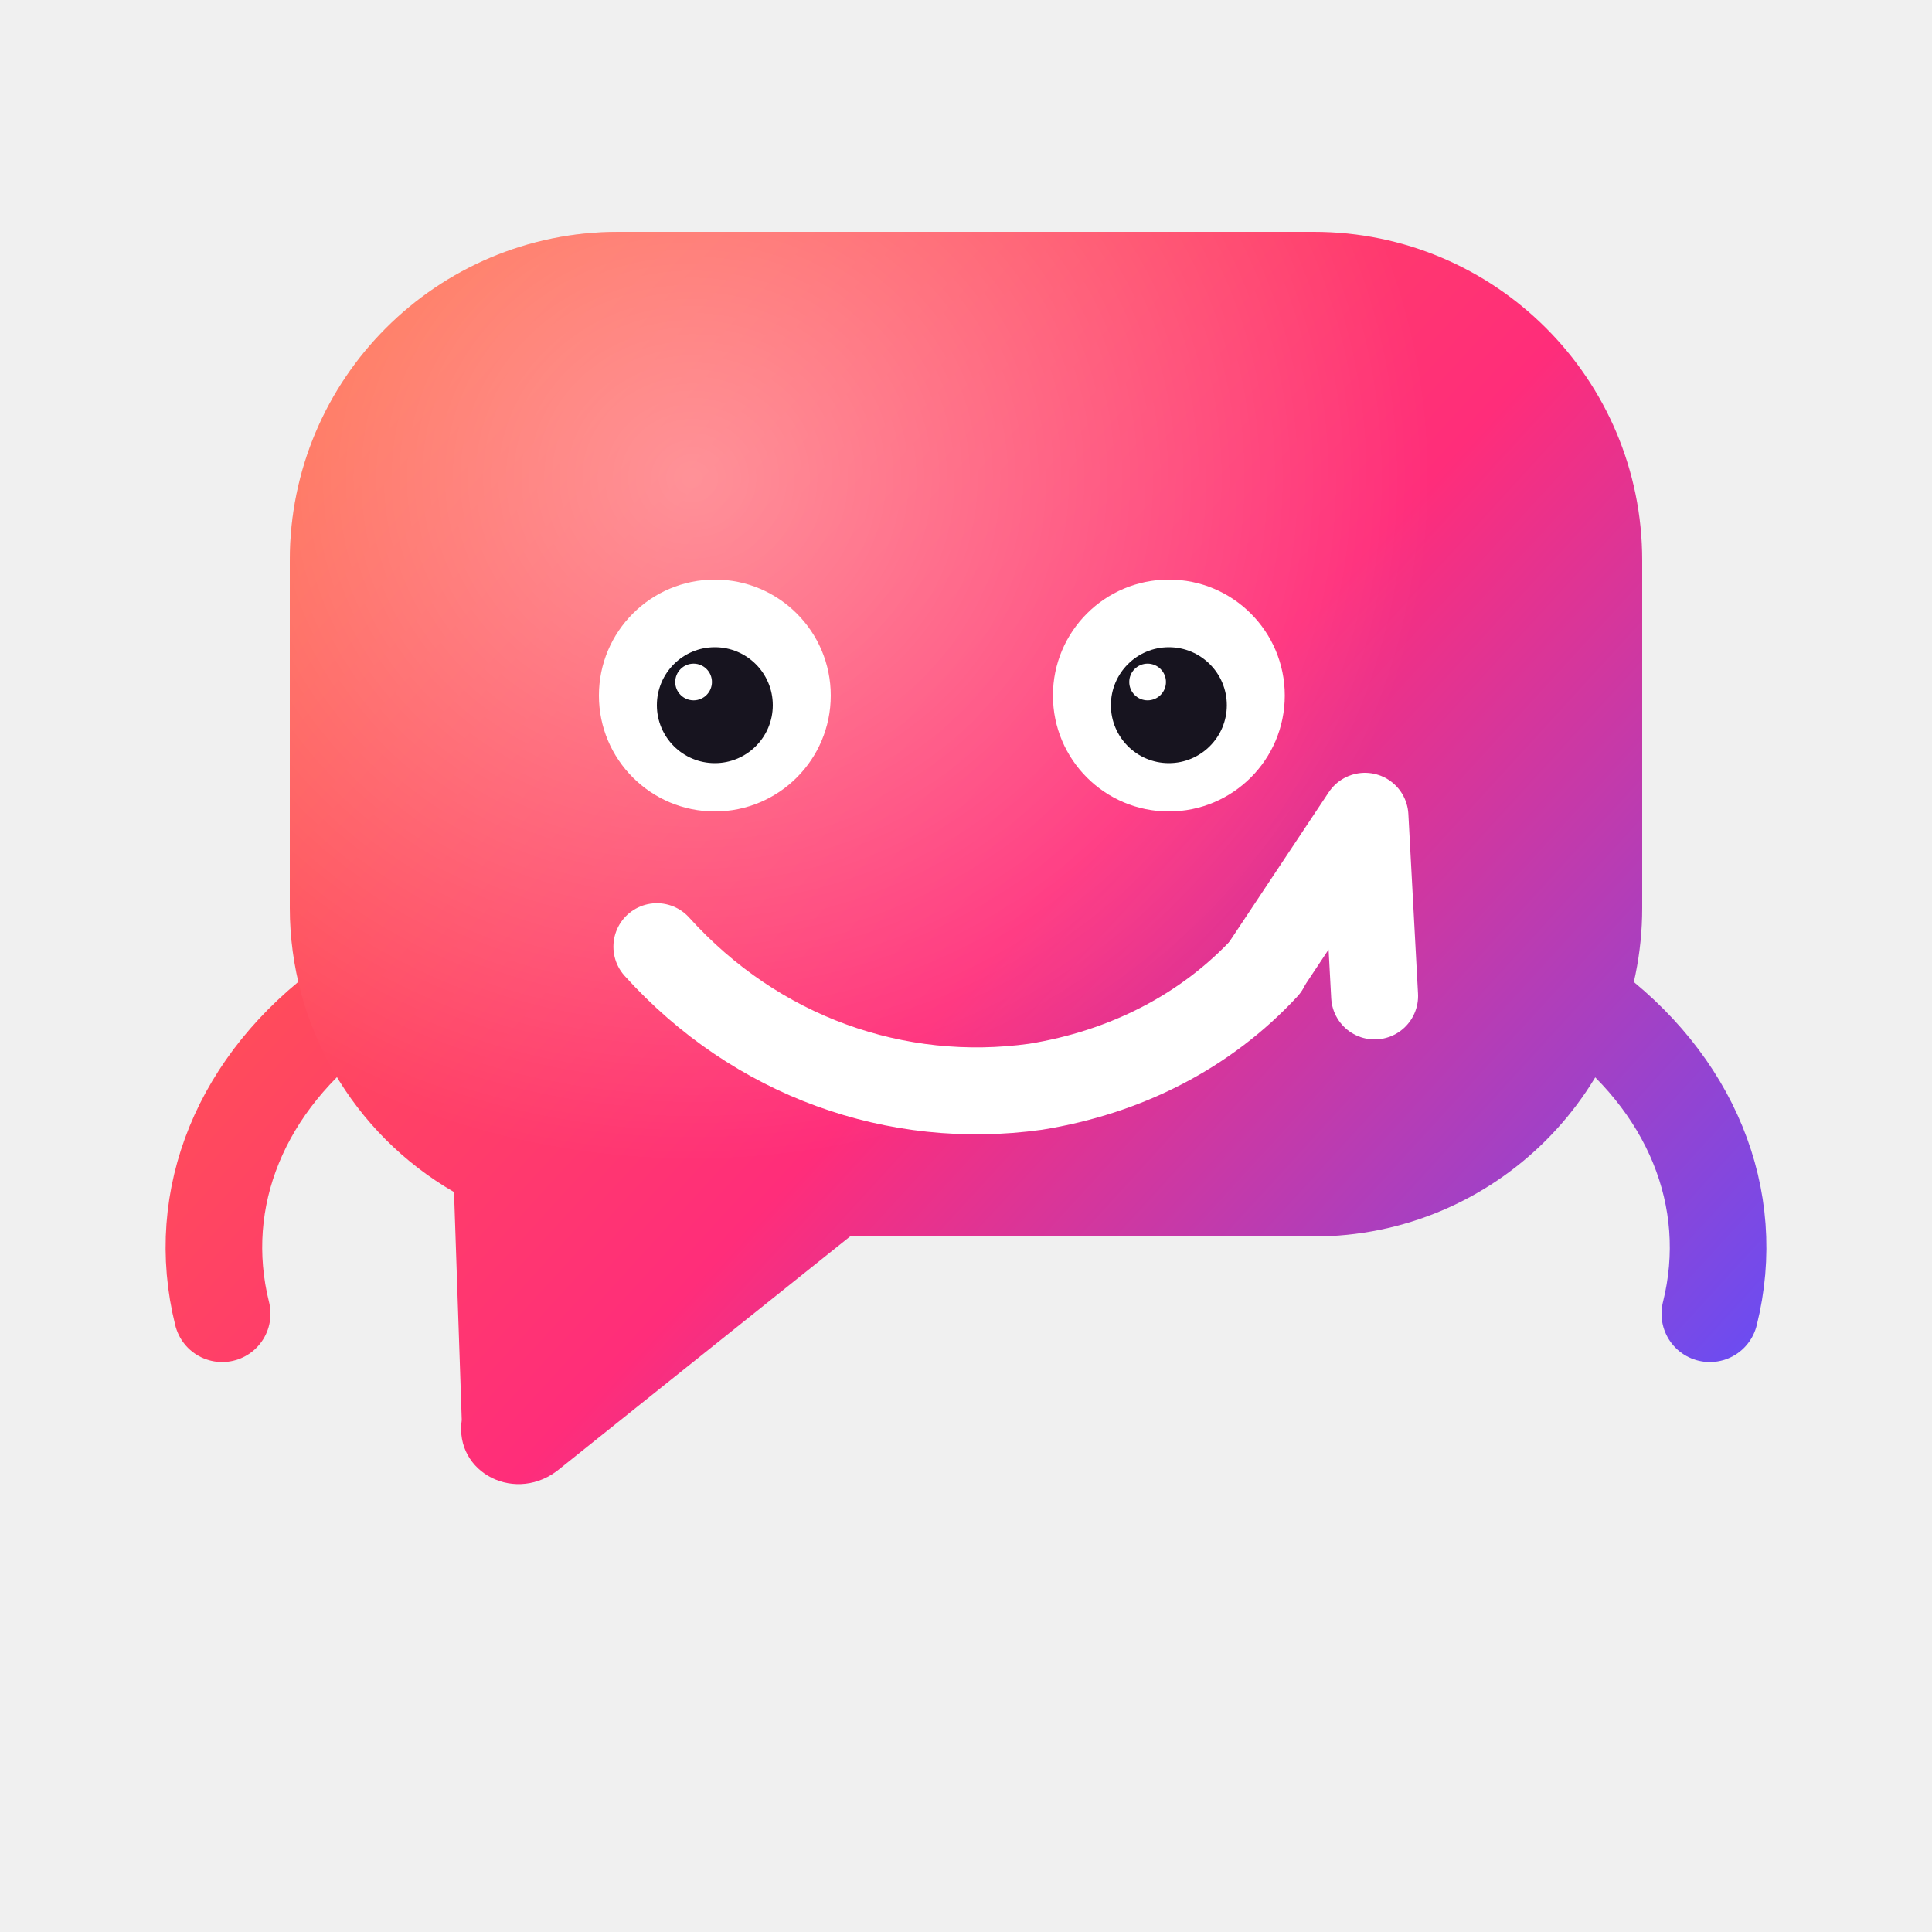
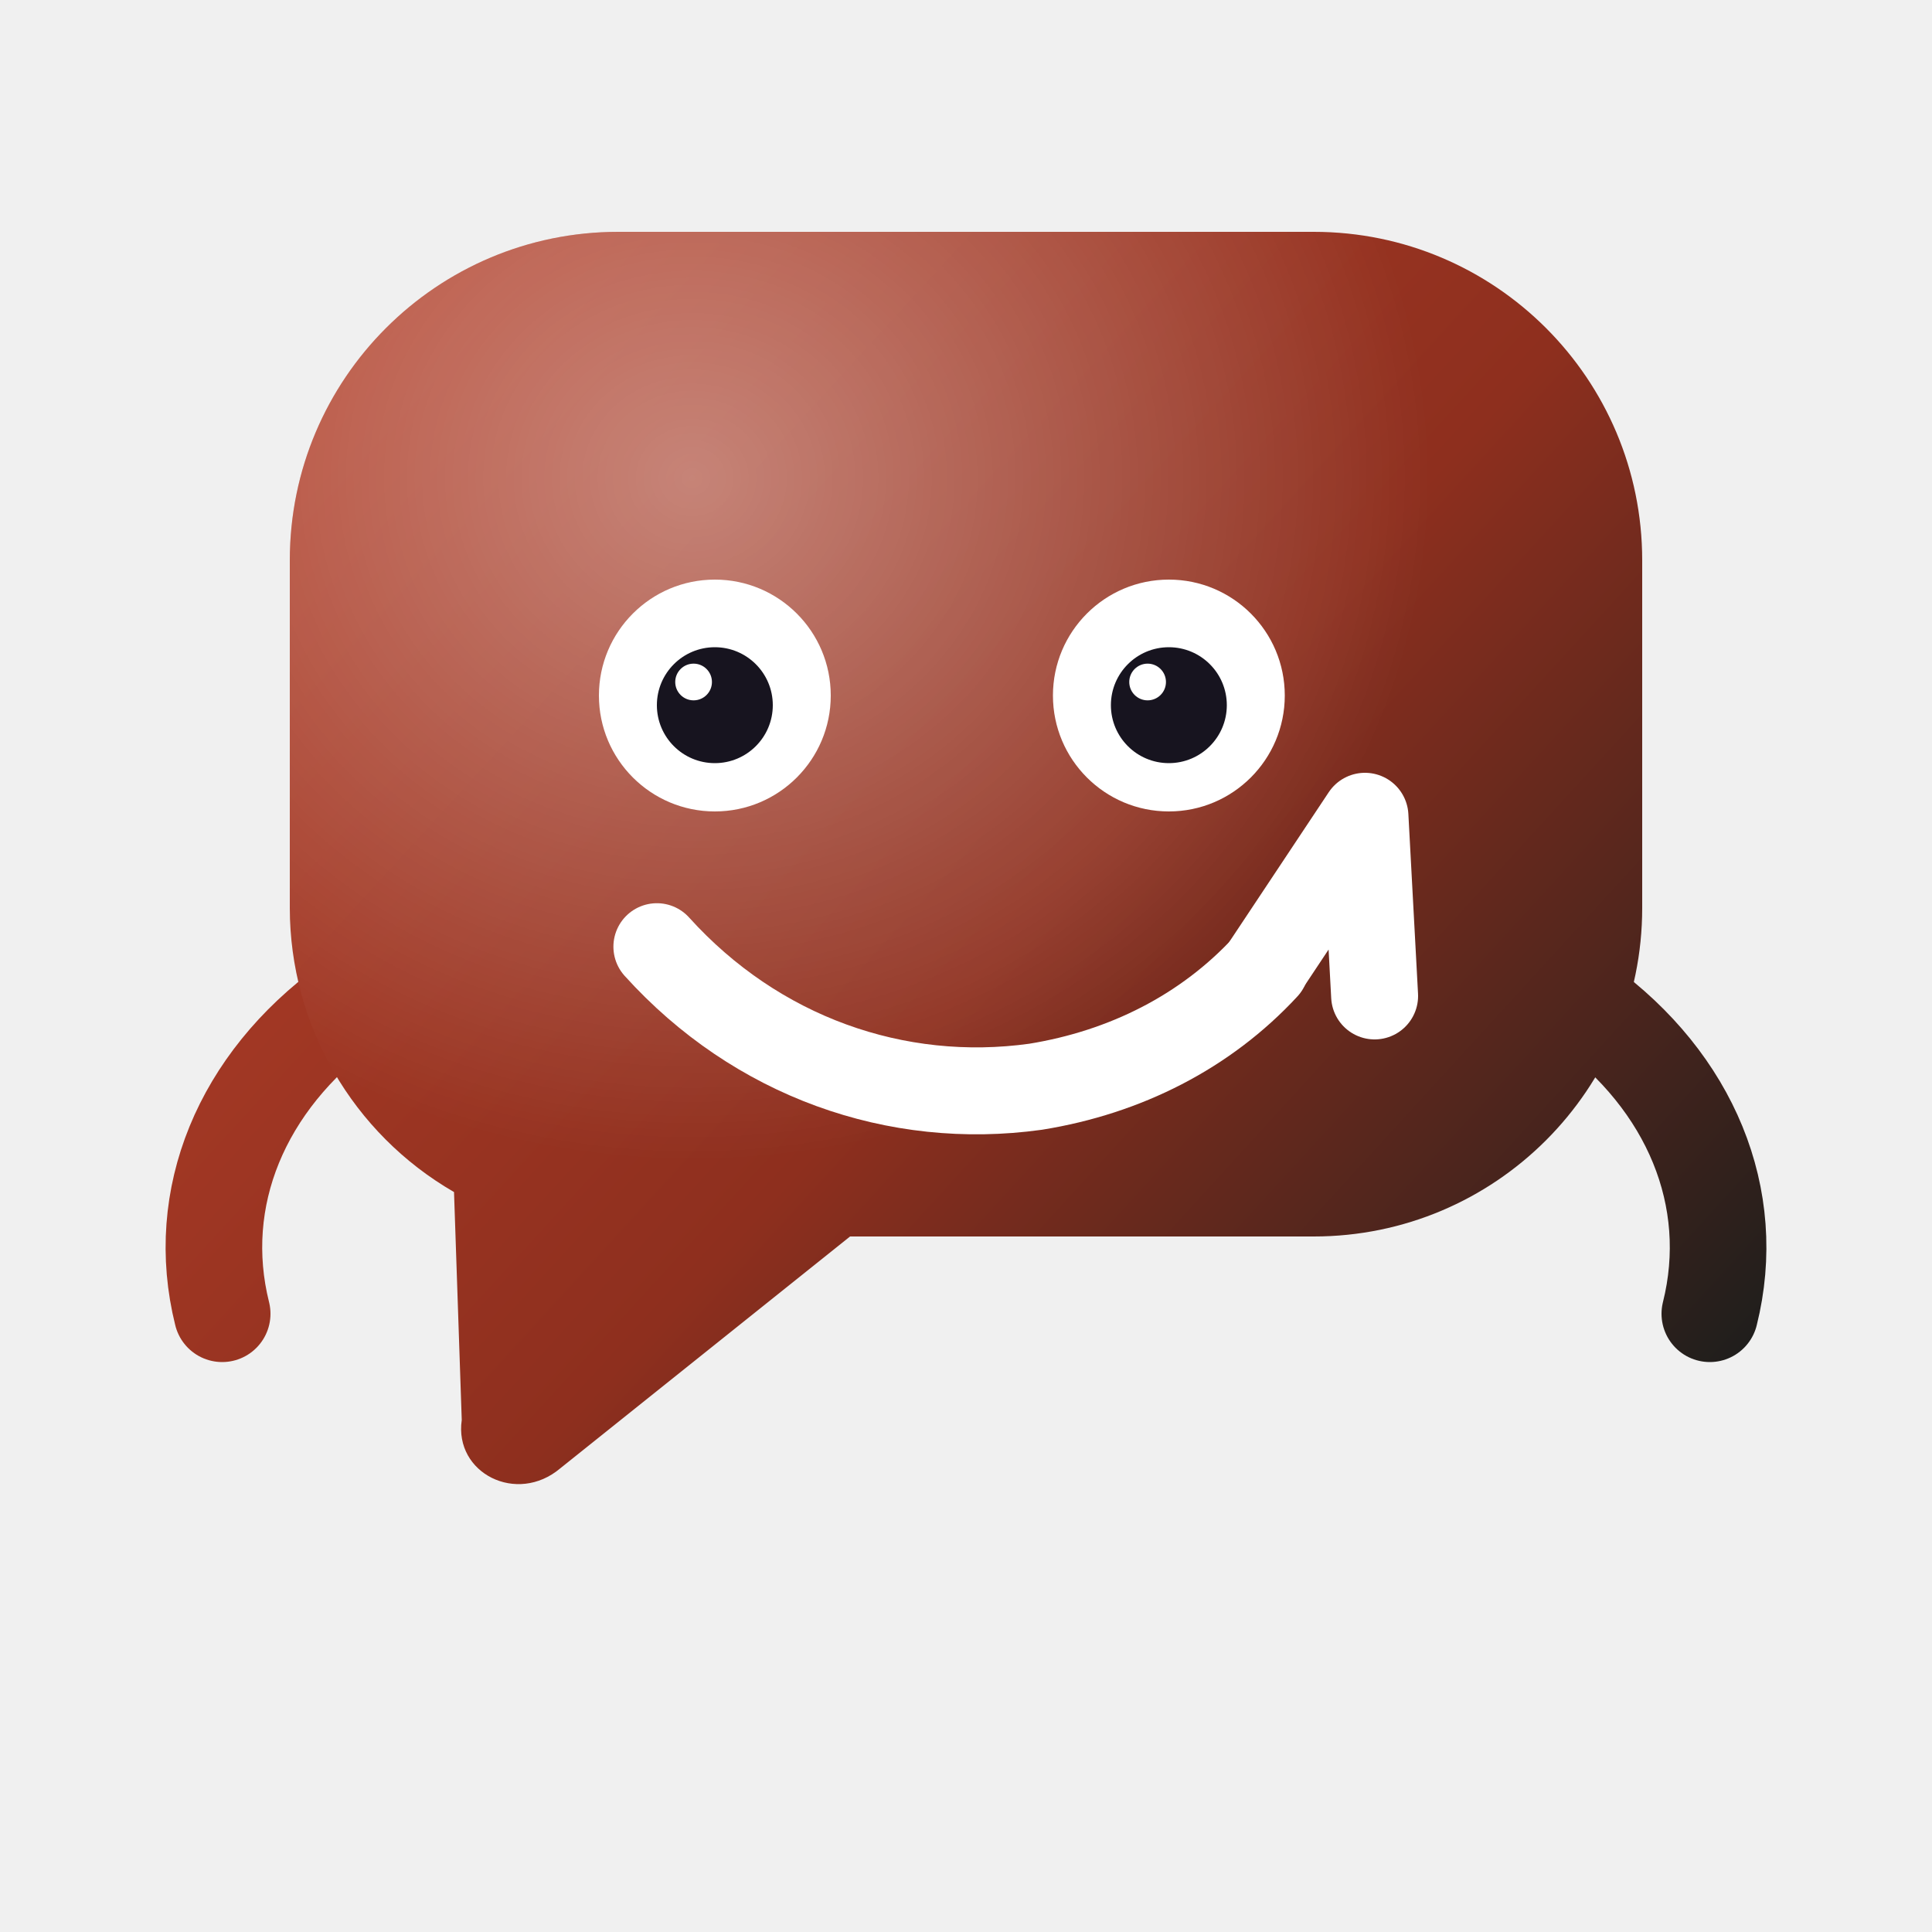
<svg xmlns="http://www.w3.org/2000/svg" xmlns:xlink="http://www.w3.org/1999/xlink" viewBox="0 0 200 200" width="200" height="200" aria-hidden="true">
  <symbol id="idle" viewBox="0 0 200 200">
    <defs>
      <linearGradient id="g-idle" gradientUnits="userSpaceOnUse" x1="30" y1="24" x2="170" y2="152">
-         <stop offset="0" stop-color="#FF6A3D" />
-         <stop offset=".55" stop-color="#FF2D7A" />
-         <stop offset="1" stop-color="#6C4CF1" />
+         <stop offset="0" stop-color="#B5402A" />
+         <stop offset=".55" stop-color="#8E2F1E" />
+         <stop offset="1" stop-color="#1F1E1C" />
      </linearGradient>
      <radialGradient id="s-idle" cx=".3" cy=".2" r=".9">
        <stop offset="0" stop-color="#fff" stop-opacity=".38" />
        <stop offset=".6" stop-color="#fff" stop-opacity="0" />
      </radialGradient>
    </defs>
    <path d="M36 104c-11 8-16 20-13 32" fill="none" stroke="url(#g-idle)" stroke-width="10" stroke-linecap="round" stroke-linejoin="round" />
    <path d="M164 104c11 8 16 20 13 32" fill="none" stroke="url(#g-idle)" stroke-width="10" stroke-linecap="round" stroke-linejoin="round" />
    <path d="M64 24h72a34 34 0 0 1 34 34v36a34 34 0 0 1-34 34H88L58 152c-4.5 3.8-11 .5-10.2-5L47 123.4A34 34 0 0 1 30 94V58a34 34 0 0 1 34-34z" fill="url(#g-idle)" />
    <path d="M64 24h72a34 34 0 0 1 34 34v36a34 34 0 0 1-34 34H88L58 152c-4.5 3.8-11 .5-10.2-5L47 123.4A34 34 0 0 1 30 94V58a34 34 0 0 1 34-34z" fill="url(#s-idle)" />
    <circle cx="74" cy="72" r="12" fill="#fff" />
    <circle cx="74" cy="73" r="6" fill="#17141F" />
    <circle cx="71.8" cy="70.6" r="1.9" fill="#fff" />
    <circle cx="121" cy="72" r="12" fill="#fff" />
    <circle cx="121" cy="73" r="6" fill="#17141F" />
    <circle cx="118.8" cy="70.6" r="1.9" fill="#fff" />
    <path d="M68 98c10.3 11.4 24.8 16.5 39.2 14.5 9.3-1.5 17.6-5.7 23.8-12.4" fill="none" stroke="#fff" stroke-width="9" stroke-linecap="round" stroke-linejoin="round" />
    <path d="M131 100l10.3-15.5 1 18.6" fill="none" stroke="#fff" stroke-width="9" stroke-linecap="round" stroke-linejoin="round" />
  </symbol>
  <symbol id="listening" viewBox="0 0 200 200">
    <defs>
      <linearGradient id="g-listening" gradientUnits="userSpaceOnUse" x1="30" y1="24" x2="170" y2="152">
-         <stop offset="0" stop-color="#FF6A3D" />
-         <stop offset=".55" stop-color="#FF2D7A" />
-         <stop offset="1" stop-color="#6C4CF1" />
+         <stop offset="0" stop-color="#B5402A" />
+         <stop offset=".55" stop-color="#8E2F1E" />
+         <stop offset="1" stop-color="#1F1E1C" />
      </linearGradient>
      <radialGradient id="s-listening" cx=".3" cy=".2" r=".9">
        <stop offset="0" stop-color="#fff" stop-opacity=".38" />
        <stop offset=".6" stop-color="#fff" stop-opacity="0" />
      </radialGradient>
    </defs>
-     <path d="M20 60c-8 8-8 24 0 32" fill="none" stroke="#00C2A8" stroke-width="6" stroke-linecap="round" opacity=".95" />
-     <path d="M9 48c-14 15-14 41 0 56" fill="none" stroke="#00C2A8" stroke-width="6" stroke-linecap="round" opacity=".55" />
+     <path d="M20 60c-8 8-8 24 0 32" fill="none" stroke="#B5402A" stroke-width="6" stroke-linecap="round" opacity=".95" />
+     <path d="M9 48c-14 15-14 41 0 56" fill="none" stroke="#B5402A" stroke-width="6" stroke-linecap="round" opacity=".55" />
    <path d="M36 106c-11 8-16 20-13 32" fill="none" stroke="url(#g-listening)" stroke-width="10" stroke-linecap="round" stroke-linejoin="round" />
    <path d="M164 100c12 2 18-10 14-28" fill="none" stroke="url(#g-listening)" stroke-width="10" stroke-linecap="round" stroke-linejoin="round" />
    <path d="M64 24h72a34 34 0 0 1 34 34v36a34 34 0 0 1-34 34H88L58 152c-4.5 3.8-11 .5-10.2-5L47 123.4A34 34 0 0 1 30 94V58a34 34 0 0 1 34-34z" fill="url(#g-listening)" />
    <path d="M64 24h72a34 34 0 0 1 34 34v36a34 34 0 0 1-34 34H88L58 152c-4.5 3.8-11 .5-10.2-5L47 123.4A34 34 0 0 1 30 94V58a34 34 0 0 1 34-34z" fill="url(#s-listening)" />
    <circle cx="74" cy="72" r="12" fill="#fff" />
    <circle cx="77" cy="69" r="6.5" fill="#17141F" />
    <circle cx="74.8" cy="66.6" r="1.9" fill="#fff" />
    <circle cx="121" cy="72" r="12" fill="#fff" />
    <circle cx="124" cy="69" r="6.5" fill="#17141F" />
    <circle cx="121.8" cy="66.6" r="1.9" fill="#fff" />
    <path d="M68 98c10.3 11.4 24.8 16.5 39.2 14.5 9.3-1.5 17.6-5.7 23.8-12.4" fill="none" stroke="#fff" stroke-width="9" stroke-linecap="round" stroke-linejoin="round" />
    <path d="M131 100l10.3-15.5 1 18.6" fill="none" stroke="#fff" stroke-width="9" stroke-linecap="round" stroke-linejoin="round" />
  </symbol>
  <symbol id="speaking" viewBox="0 0 200 200">
    <defs>
      <linearGradient id="g-speaking" gradientUnits="userSpaceOnUse" x1="30" y1="24" x2="170" y2="152">
-         <stop offset="0" stop-color="#FF6A3D" />
-         <stop offset=".55" stop-color="#FF2D7A" />
-         <stop offset="1" stop-color="#6C4CF1" />
+         <stop offset="0" stop-color="#B5402A" />
+         <stop offset=".55" stop-color="#8E2F1E" />
+         <stop offset="1" stop-color="#1F1E1C" />
      </linearGradient>
      <radialGradient id="s-speaking" cx=".3" cy=".2" r=".9">
        <stop offset="0" stop-color="#fff" stop-opacity=".38" />
        <stop offset=".6" stop-color="#fff" stop-opacity="0" />
      </radialGradient>
    </defs>
    <path d="M178 62c8 10 8 28 0 38" fill="none" stroke="url(#g-speaking)" stroke-width="6" stroke-linecap="round" opacity=".95" />
    <path d="M189 52c12 14 12 42 0 56" fill="none" stroke="url(#g-speaking)" stroke-width="6" stroke-linecap="round" opacity=".55" />
    <path d="M36 104c-14-2-22-14-20-32" fill="none" stroke="url(#g-speaking)" stroke-width="10" stroke-linecap="round" stroke-linejoin="round" />
    <path d="M164 108c11 8 16 20 13 32" fill="none" stroke="url(#g-speaking)" stroke-width="10" stroke-linecap="round" stroke-linejoin="round" />
    <path d="M64 24h72a34 34 0 0 1 34 34v36a34 34 0 0 1-34 34H88L58 152c-4.5 3.8-11 .5-10.2-5L47 123.4A34 34 0 0 1 30 94V58a34 34 0 0 1 34-34z" fill="url(#g-speaking)" />
    <path d="M64 24h72a34 34 0 0 1 34 34v36a34 34 0 0 1-34 34H88L58 152c-4.5 3.8-11 .5-10.2-5L47 123.4A34 34 0 0 1 30 94V58a34 34 0 0 1 34-34z" fill="url(#s-speaking)" />
    <circle cx="74" cy="72" r="12" fill="#fff" />
    <circle cx="74" cy="74" r="6" fill="#17141F" />
    <circle cx="71.8" cy="71.6" r="1.9" fill="#fff" />
    <circle cx="121" cy="72" r="12" fill="#fff" />
    <circle cx="121" cy="74" r="6" fill="#17141F" />
    <circle cx="118.8" cy="71.6" r="1.9" fill="#fff" />
    <path d="M68 98c10.3 11.4 24.8 16.5 39.2 14.5 9.3-1.5 17.6-5.7 23.8-12.4" fill="none" stroke="#fff" stroke-width="9.5" stroke-linecap="round" stroke-linejoin="round" />
    <path d="M131 100l10.3-15.5 1 18.6" fill="none" stroke="#fff" stroke-width="9.5" stroke-linecap="round" stroke-linejoin="round" />
  </symbol>
  <symbol id="walking" viewBox="0 0 200 200">
    <defs>
      <linearGradient id="g-walking" gradientUnits="userSpaceOnUse" x1="30" y1="24" x2="170" y2="152">
-         <stop offset="0" stop-color="#FF6A3D" />
-         <stop offset=".55" stop-color="#FF2D7A" />
-         <stop offset="1" stop-color="#6C4CF1" />
+         <stop offset="0" stop-color="#B5402A" />
+         <stop offset=".55" stop-color="#8E2F1E" />
+         <stop offset="1" stop-color="#1F1E1C" />
      </linearGradient>
      <radialGradient id="s-walking" cx=".3" cy=".2" r=".9">
        <stop offset="0" stop-color="#fff" stop-opacity=".38" />
        <stop offset=".6" stop-color="#fff" stop-opacity="0" />
      </radialGradient>
    </defs>
    <g transform="rotate(-18 16 190)" opacity="0.22" fill="currentColor">
      <ellipse cx="16" cy="190" rx="4" ry="6.2" />
      <circle cx="16" cy="180.5" r="2.4" />
    </g>
    <g transform="rotate(-14 34 176)" opacity="0.38" fill="currentColor">
      <ellipse cx="34" cy="176" rx="4" ry="6.2" />
      <circle cx="34" cy="166.5" r="2.4" />
    </g>
    <g transform="rotate(-10 54 190)" opacity="0.55" fill="currentColor">
      <ellipse cx="54" cy="190" rx="4" ry="6.2" />
      <circle cx="54" cy="180.5" r="2.4" />
    </g>
    <path d="M6 76h16M2 96h18" fill="none" stroke="currentColor" stroke-width="4" stroke-linecap="round" opacity=".28" />
    <g transform="rotate(5 100 128)">
      <path d="M106 122l-9 32-18 20" fill="none" stroke="url(#g-walking)" stroke-width="10" stroke-linecap="round" stroke-linejoin="round" />
      <path d="M122 122l14 30 3 30" fill="none" stroke="url(#g-walking)" stroke-width="10" stroke-linecap="round" stroke-linejoin="round" />
      <rect x="62" y="166" width="28" height="12" rx="6" fill="currentColor" transform="rotate(-32 76 172)" />
      <rect x="128" y="176" width="30" height="12" rx="6" fill="currentColor" />
      <path d="M36 104c-14 4-20 18-16 34" fill="none" stroke="url(#g-walking)" stroke-width="10" stroke-linecap="round" stroke-linejoin="round" />
      <path d="M164 104c14-2 24-14 26-30" fill="none" stroke="url(#g-walking)" stroke-width="10" stroke-linecap="round" stroke-linejoin="round" />
      <path d="M64 24h72a34 34 0 0 1 34 34v36a34 34 0 0 1-34 34H88L58 152c-4.5 3.8-11 .5-10.2-5L47 123.4A34 34 0 0 1 30 94V58a34 34 0 0 1 34-34z" fill="url(#g-walking)" />
      <path d="M64 24h72a34 34 0 0 1 34 34v36a34 34 0 0 1-34 34H88L58 152c-4.5 3.8-11 .5-10.2-5L47 123.4A34 34 0 0 1 30 94V58a34 34 0 0 1 34-34z" fill="url(#s-walking)" />
      <circle cx="74" cy="72" r="12" fill="#fff" />
      <circle cx="77.5" cy="73.5" r="6" fill="#17141F" />
      <circle cx="75.3" cy="71.1" r="1.9" fill="#fff" />
      <circle cx="121" cy="72" r="12" fill="#fff" />
      <circle cx="124.5" cy="73.5" r="6" fill="#17141F" />
      <circle cx="122.3" cy="71.1" r="1.9" fill="#fff" />
      <path d="M68 98c10.3 11.4 24.8 16.5 39.2 14.5 9.3-1.5 17.6-5.7 23.8-12.4" fill="none" stroke="#fff" stroke-width="9" stroke-linecap="round" stroke-linejoin="round" />
      <path d="M131 100l10.3-15.5 1 18.6" fill="none" stroke="#fff" stroke-width="9" stroke-linecap="round" stroke-linejoin="round" />
    </g>
  </symbol>
  <symbol id="celebrating" viewBox="0 0 200 200">
    <defs>
      <linearGradient id="g-celebrating" gradientUnits="userSpaceOnUse" x1="30" y1="24" x2="170" y2="152">
-         <stop offset="0" stop-color="#FF6A3D" />
-         <stop offset=".55" stop-color="#FF2D7A" />
-         <stop offset="1" stop-color="#6C4CF1" />
+         <stop offset="0" stop-color="#B5402A" />
+         <stop offset=".55" stop-color="#8E2F1E" />
+         <stop offset="1" stop-color="#1F1E1C" />
      </linearGradient>
      <radialGradient id="s-celebrating" cx=".3" cy=".2" r=".9">
        <stop offset="0" stop-color="#fff" stop-opacity=".38" />
        <stop offset=".6" stop-color="#fff" stop-opacity="0" />
      </radialGradient>
    </defs>
-     <rect x="14" y="20" width="7" height="12" rx="2" fill="#FFB800" transform="rotate(24 17.5 26)" />
-     <circle cx="40" cy="12" r="4.2" fill="#19C37D" />
-     <path d="M62 6l10 2-7 8z" fill="#FF5A36" transform="rotate(-12 65 10)" />
-     <rect x="150" y="10" width="7" height="12" rx="2" fill="#6C4CF1" transform="rotate(-30 153.5 16)" />
-     <circle cx="182" cy="26" r="4.2" fill="#FF2D7A" />
-     <path d="M190 58l10 2-7 8z" fill="#00C2A8" transform="rotate(30 193 62)" />
-     <rect x="8" y="120" width="7" height="12" rx="2" fill="#00C2A8" transform="rotate(40 11.5 126)" />
-     <circle cx="190" cy="110" r="4.2" fill="#FFB800" />
-     <path d="M24 160l10 2-7 8z" fill="#6C4CF1" transform="rotate(60 27 164)" />
-     <rect x="176" y="150" width="7" height="12" rx="2" fill="#19C37D" transform="rotate(-20 179.5 156)" />
-     <circle cx="100" cy="8" r="4.2" fill="#FF5A36" />
-     <rect x="120" y="170" width="7" height="12" rx="2" fill="#FFB800" transform="rotate(15 123.5 176)" />
-     <circle cx="70" cy="184" r="4.2" fill="#FF2D7A" />
+     <rect x="14" y="20" width="7" height="12" rx="2" fill="#B5402A" transform="rotate(24 17.5 26)" />
+     <circle cx="40" cy="12" r="4.2" fill="#2F7D4F" />
+     <path d="M62 6l10 2-7 8z" fill="#B5402A" transform="rotate(-12 65 10)" />
+     <rect x="150" y="10" width="7" height="12" rx="2" fill="#1F1E1C" transform="rotate(-30 153.5 16)" />
+     <circle cx="182" cy="26" r="4.2" fill="#8E2F1E" />
+     <path d="M190 58l10 2-7 8z" fill="#B5402A" transform="rotate(30 193 62)" />
+     <rect x="8" y="120" width="7" height="12" rx="2" fill="#B5402A" transform="rotate(40 11.5 126)" />
+     <circle cx="190" cy="110" r="4.2" fill="#B5402A" />
+     <path d="M24 160l10 2-7 8z" fill="#1F1E1C" transform="rotate(60 27 164)" />
+     <rect x="176" y="150" width="7" height="12" rx="2" fill="#2F7D4F" transform="rotate(-20 179.5 156)" />
+     <circle cx="100" cy="8" r="4.2" fill="#B5402A" />
+     <rect x="120" y="170" width="7" height="12" rx="2" fill="#B5402A" transform="rotate(15 123.5 176)" />
+     <circle cx="70" cy="184" r="4.2" fill="#8E2F1E" />
    <g transform="translate(0 -6)">
      <path d="M38 98c-16-10-22-30-18-50" fill="none" stroke="url(#g-celebrating)" stroke-width="10" stroke-linecap="round" stroke-linejoin="round" />
      <path d="M162 98c16-10 22-30 18-50" fill="none" stroke="url(#g-celebrating)" stroke-width="10" stroke-linecap="round" stroke-linejoin="round" />
      <path d="M64 24h72a34 34 0 0 1 34 34v36a34 34 0 0 1-34 34H88L58 152c-4.5 3.8-11 .5-10.2-5L47 123.4A34 34 0 0 1 30 94V58a34 34 0 0 1 34-34z" fill="url(#g-celebrating)" />
      <path d="M64 24h72a34 34 0 0 1 34 34v36a34 34 0 0 1-34 34H88L58 152c-4.5 3.8-11 .5-10.2-5L47 123.4A34 34 0 0 1 30 94V58a34 34 0 0 1 34-34z" fill="url(#s-celebrating)" />
      <path d="M63 76c3.5-8.5 18.5-8.5 22 0" fill="none" stroke="#fff" stroke-width="7" stroke-linecap="round" />
      <path d="M110 76c3.5-8.5 18.5-8.5 22 0" fill="none" stroke="#fff" stroke-width="7" stroke-linecap="round" />
      <path d="M68 98c10.3 11.4 24.8 16.5 39.2 14.5 9.3-1.5 17.6-5.7 23.8-12.4" fill="none" stroke="#fff" stroke-width="9.5" stroke-linecap="round" stroke-linejoin="round" />
      <path d="M131 100l10.3-15.5 1 18.6" fill="none" stroke="#fff" stroke-width="9.5" stroke-linecap="round" stroke-linejoin="round" />
    </g>
  </symbol>
  <symbol id="sleeping" viewBox="0 0 200 200">
    <defs>
      <linearGradient id="g-sleeping" gradientUnits="userSpaceOnUse" x1="30" y1="24" x2="170" y2="152">
-         <stop offset="0" stop-color="#FF6A3D" />
-         <stop offset=".55" stop-color="#FF2D7A" />
-         <stop offset="1" stop-color="#6C4CF1" />
+         <stop offset="0" stop-color="#B5402A" />
+         <stop offset=".55" stop-color="#8E2F1E" />
+         <stop offset="1" stop-color="#1F1E1C" />
      </linearGradient>
      <radialGradient id="s-sleeping" cx=".3" cy=".2" r=".9">
        <stop offset="0" stop-color="#fff" stop-opacity=".38" />
        <stop offset=".6" stop-color="#fff" stop-opacity="0" />
      </radialGradient>
    </defs>
    <g opacity=".7">
      <path d="M150 44h9l-9 9.9h9" fill="none" stroke="currentColor" stroke-width="3.78" stroke-linecap="round" stroke-linejoin="round" />
      <path d="M164 26h12l-12 13.2h12" fill="none" stroke="currentColor" stroke-width="5.04" stroke-linecap="round" stroke-linejoin="round" />
      <path d="M180 8h14l-14 15.4h14" fill="none" stroke="currentColor" stroke-width="5.88" stroke-linecap="round" stroke-linejoin="round" />
    </g>
    <g transform="rotate(-8 100 110)">
      <path d="M36 108c-9 10-12 22-8 32" fill="none" stroke="url(#g-sleeping)" stroke-width="10" stroke-linecap="round" stroke-linejoin="round" />
      <path d="M164 108c9 10 12 22 8 32" fill="none" stroke="url(#g-sleeping)" stroke-width="10" stroke-linecap="round" stroke-linejoin="round" />
      <path d="M64 24h72a34 34 0 0 1 34 34v36a34 34 0 0 1-34 34H88L58 152c-4.5 3.8-11 .5-10.2-5L47 123.4A34 34 0 0 1 30 94V58a34 34 0 0 1 34-34z" fill="url(#g-sleeping)" />
      <path d="M64 24h72a34 34 0 0 1 34 34v36a34 34 0 0 1-34 34H88L58 152c-4.5 3.8-11 .5-10.2-5L47 123.4A34 34 0 0 1 30 94V58a34 34 0 0 1 34-34z" fill="url(#s-sleeping)" />
      <path d="M64 72c3.5 6 16.5 6 20 0" fill="none" stroke="#fff" stroke-width="6.5" stroke-linecap="round" />
      <path d="M111 72c3.5 6 16.5 6 20 0" fill="none" stroke="#fff" stroke-width="6.5" stroke-linecap="round" />
      <path d="M80 102c8 7 24 9 36 4" fill="none" stroke="#fff" stroke-width="8" stroke-linecap="round" />
    </g>
  </symbol>
  <symbol id="locked" viewBox="0 0 200 200">
    <defs>
      <linearGradient id="g-locked" gradientUnits="userSpaceOnUse" x1="30" y1="24" x2="170" y2="152">
        <stop offset="0" stop-color="#B7B2C2" />
        <stop offset=".55" stop-color="#8E889C" />
        <stop offset="1" stop-color="#5E5870" />
      </linearGradient>
      <radialGradient id="s-locked" cx=".3" cy=".2" r=".9">
        <stop offset="0" stop-color="#fff" stop-opacity=".38" />
        <stop offset=".6" stop-color="#fff" stop-opacity="0" />
      </radialGradient>
    </defs>
    <path d="M36 104c-11 8-16 20-13 32" fill="none" stroke="url(#g-locked)" stroke-width="10" stroke-linecap="round" stroke-linejoin="round" />
    <path d="M164 104c11 8 16 20 13 32" fill="none" stroke="url(#g-locked)" stroke-width="10" stroke-linecap="round" stroke-linejoin="round" />
    <path d="M64 24h72a34 34 0 0 1 34 34v36a34 34 0 0 1-34 34H88L58 152c-4.5 3.8-11 .5-10.2-5L47 123.4A34 34 0 0 1 30 94V58a34 34 0 0 1 34-34z" fill="url(#g-locked)" />
    <path d="M64 24h72a34 34 0 0 1 34 34v36a34 34 0 0 1-34 34H88L58 152c-4.5 3.8-11 .5-10.2-5L47 123.4A34 34 0 0 1 30 94V58a34 34 0 0 1 34-34z" fill="url(#s-locked)" />
    <circle cx="74" cy="72" r="12" fill="#fff" />
    <circle cx="76.5" cy="76" r="6" fill="#17141F" />
    <circle cx="74.3" cy="73.6" r="1.9" fill="#fff" />
    <circle cx="121" cy="72" r="12" fill="#fff" />
    <circle cx="123.5" cy="76" r="6" fill="#17141F" />
    <circle cx="121.3" cy="73.6" r="1.9" fill="#fff" />
    <path d="M74 106c10 6 26 7 38 2" fill="none" stroke="#fff" stroke-width="8" stroke-linecap="round" />
    <path d="M140 110V96a16 16 0 0 1 32 0v14" fill="none" stroke="currentColor" stroke-width="9" stroke-linecap="round" />
    <rect x="130" y="108" width="52" height="44" rx="11" fill="currentColor" />
-     <circle cx="156" cy="126" r="6.5" fill="#FF5A36" />
-     <rect x="152.5" y="128" width="7" height="13" rx="3.5" fill="#FF5A36" />
+     <circle cx="156" cy="126" r="6.5" fill="#B5402A" />
+     <rect x="152.5" y="128" width="7" height="13" rx="3.5" fill="#B5402A" />
  </symbol>
  <use href="#idle" xlink:href="#idle" />
</svg>
